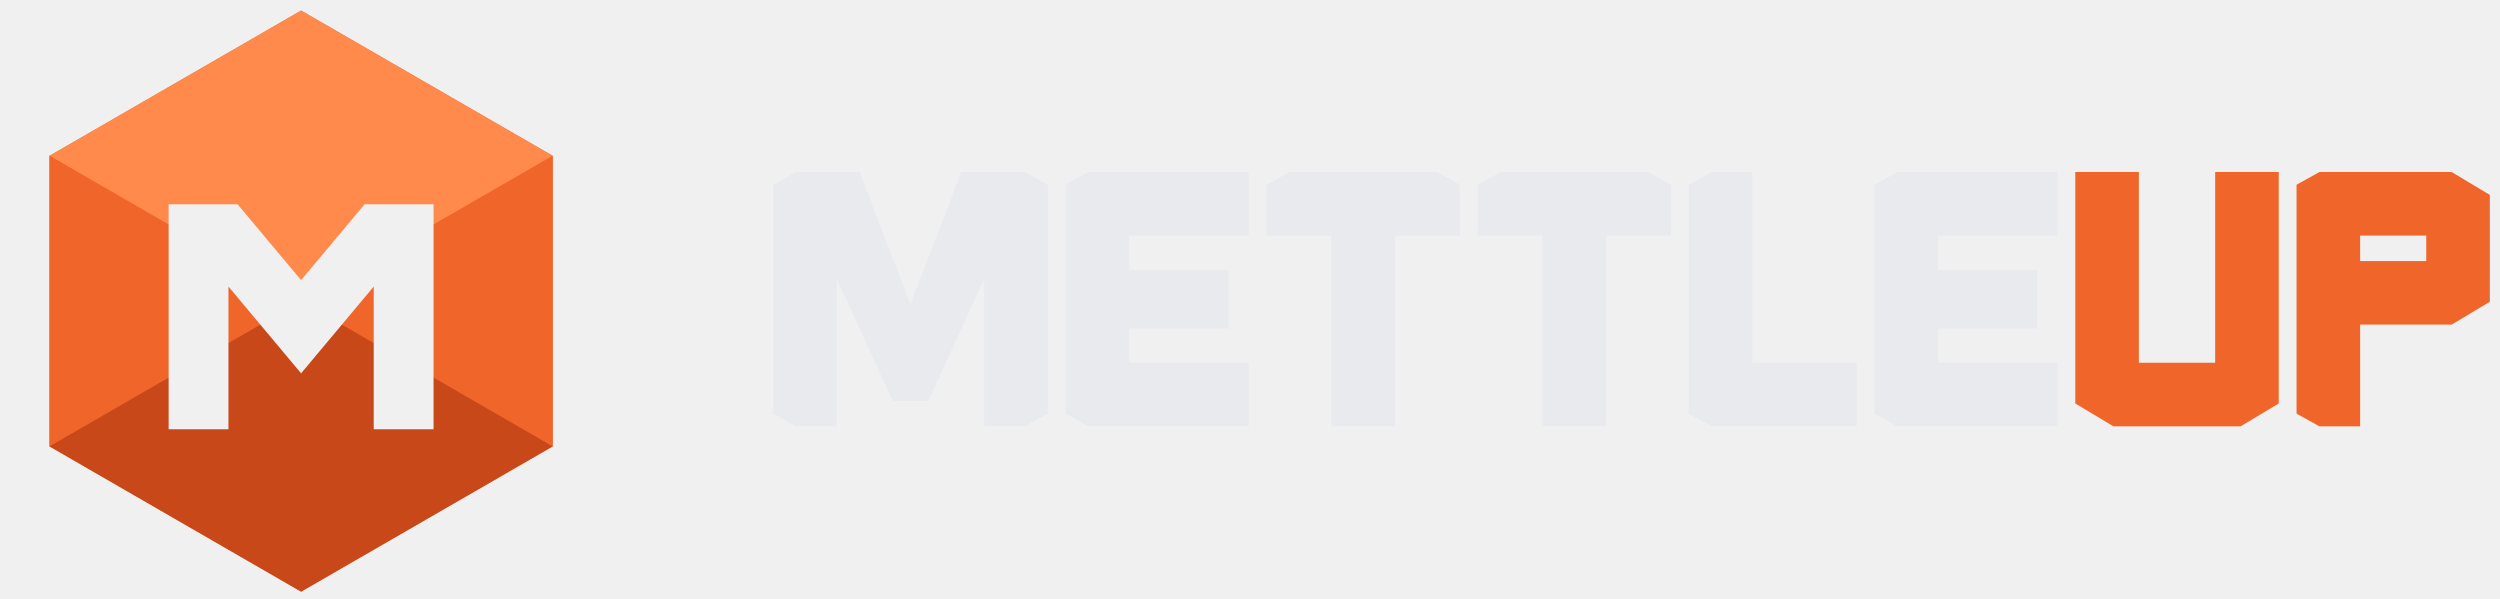
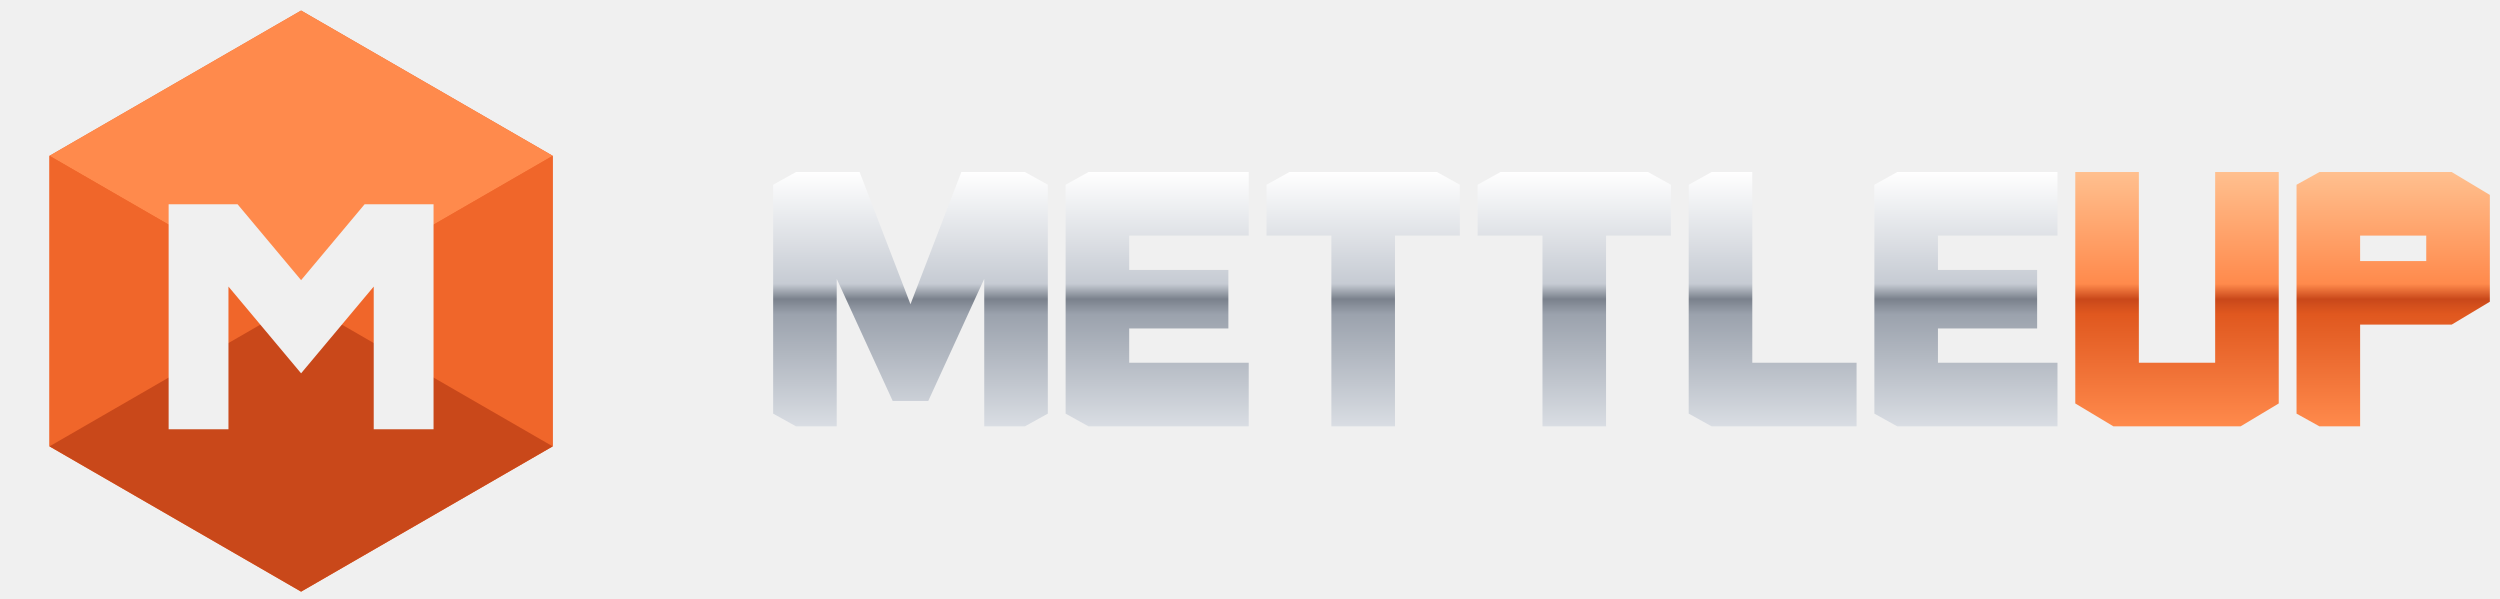
<svg xmlns="http://www.w3.org/2000/svg" viewBox="-4 -4 983 235.27" role="img" aria-label="MettleUp">
  <g transform="matrix(0.56 0 0 0.56 -28.97 -28.97)">
    <mask id="mkwebdarkm" maskUnits="userSpaceOnUse" x="0" y="0" width="512" height="512">
      <rect width="512" height="512" fill="#fff" />
      <path d="M205 346 205 245.8 256 306.71 307 245.8 307 346 349 346 349 188 300.61 188 256 241.29 211.39 188 163 188 163 346Z" fill="#000" />
    </mask>
    <g mask="url(#mkwebdarkm)">
      <path d="M256 52 432.67 154 432.67 358 256 460 79.33 358 79.33 154Z" fill="#F0662A" />
      <path d="M256 256 79.33 154 256 52ZM256 256 256 52 432.67 154Z" fill="#FF8A4C" />
      <path d="M256 256 432.67 154 432.67 358ZM256 256 79.33 358 79.33 154Z" fill="#F0662A" />
      <path d="M256 256 432.67 358 256 460ZM256 256 256 460 79.33 358Z" fill="#C9481A" />
    </g>
  </g>
+   <defs>
+     <linearGradient id="webdarks" gradientUnits="userSpaceOnUse" x1="0" y1="0" x2="0" y2="100">
+       <stop offset="0" stop-color="#FFFFFF" />
+       <stop offset="0.44" stop-color="#C6CBD3" />
+       <stop offset="0.5" stop-color="#7A818C" />
+       <stop offset="0.56" stop-color="#9BA2AD" />
+       <stop offset="1" stop-color="#D9DDE3" />
+     </linearGradient>
+     <linearGradient id="webdarkf" gradientUnits="userSpaceOnUse" x1="0" y1="0" x2="0" y2="100">
+       <stop offset="0" stop-color="#FFC08F" />
+       <stop offset="0.44" stop-color="#FF8A4C" />
+       <stop offset="0.5" stop-color="#C9481A" />
+       <stop offset="0.56" stop-color="#E0581F" />
+       <stop offset="1" stop-color="#FF8A4C" />
+     </linearGradient>
+   </defs>
  <g transform="translate(300 63.64) scale(1)">
-     <path d="M0 95L0 5L9 0L34 0L54 52L74 0L99 0L108 5L108 95L99 100L83 100L83 42L61 90L47 90L25 42L25 100L9 100ZM124 0L187 0L187 25L140 25L140 38.5L179 38.5L179 61.5L140 61.5L140 75L187 75L187 100L124 100L115 95L115 5ZM203 0L261 0L270 5L270 25L244.5 25L244.5 100L219.5 100L219.5 25L194 25L194 5ZM286 0L344 0L353 5L353 25L327.5 25L327.5 100L302.5 100L302.5 25L277 25L277 5ZM369 0L385 0L385 75L426 75L426 100L369 100L360 95L360 5ZM442 0L505 0L505 25L458 25L458 38.5L497 38.5L497 61.5L458 61.5L458 75L505 75L505 100L442 100L433 95L433 5Z" fill="#E8EAEE" />
-     <path d="M512 0L537 0L537 75L567 75L567 0L592 0L592 91L577 100L527 100L512 91ZM599 95L599 5L608 0L660 0L675 9L675 51L660 60L624 60L624 100L608 100ZM624 35L650 35L650 25L624 25Z" fill="#F0662A" />
+     <path d="M0 95L0 5L9 0L34 0L54 52L74 0L99 0L108 5L108 95L99 100L83 100L83 42L61 90L47 90L25 42L25 100L9 100ZM124 0L187 0L187 25L140 25L140 38.5L179 38.5L179 61.5L140 61.5L140 75L187 75L187 100L124 100L115 95L115 5ZM203 0L261 0L270 5L270 25L244.5 25L244.5 100L219.5 100L219.5 25L194 25L194 5ZM286 0L344 0L353 5L353 25L327.5 25L327.5 100L302.5 100L302.5 25L277 25L277 5ZM369 0L385 0L385 75L426 75L426 100L369 100L360 95L360 5ZM442 0L505 0L505 25L458 25L458 38.5L497 38.5L497 61.5L458 61.5L458 75L505 75L505 100L442 100L433 95L433 5Z" fill="url(#webdarks)" />
+     <path d="M512 0L537 0L537 75L567 75L567 0L592 0L592 91L577 100L527 100L512 91ZM599 95L599 5L608 0L660 0L675 9L675 51L660 60L624 60L624 100L608 100ZM624 35L650 35L650 25L624 25Z" fill="url(#webdarkf)" />
  </g>
</svg>
